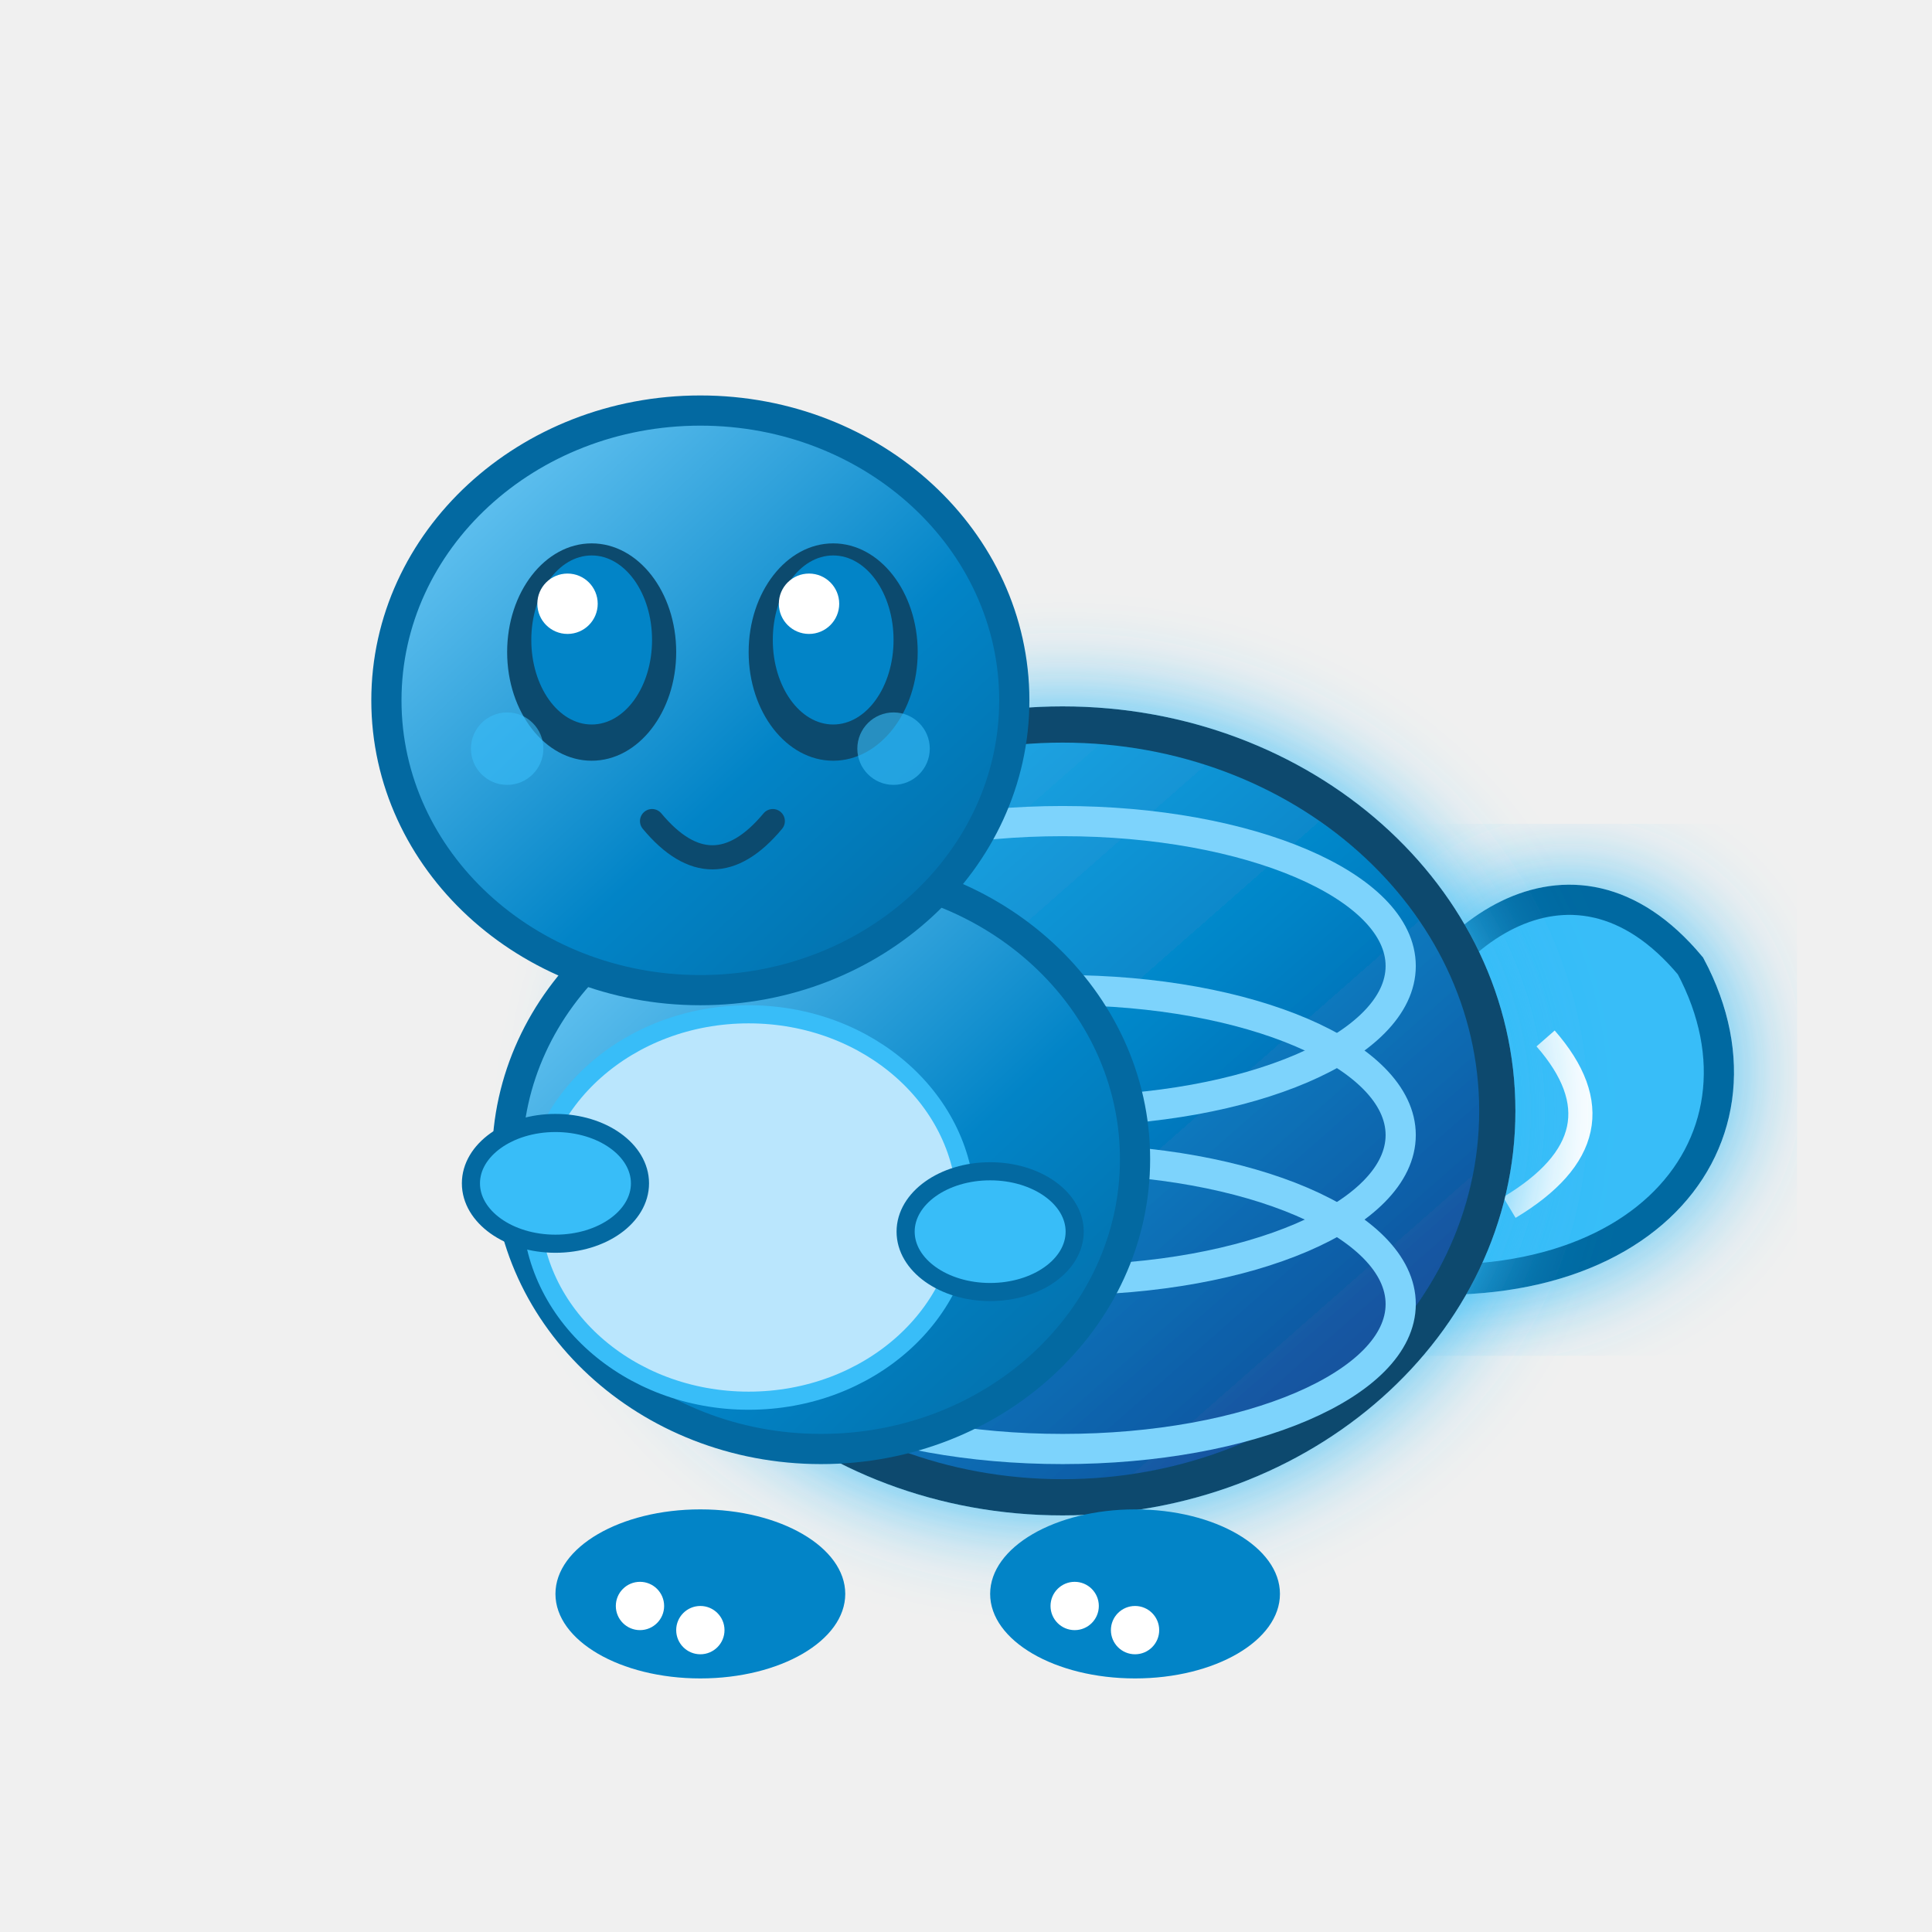
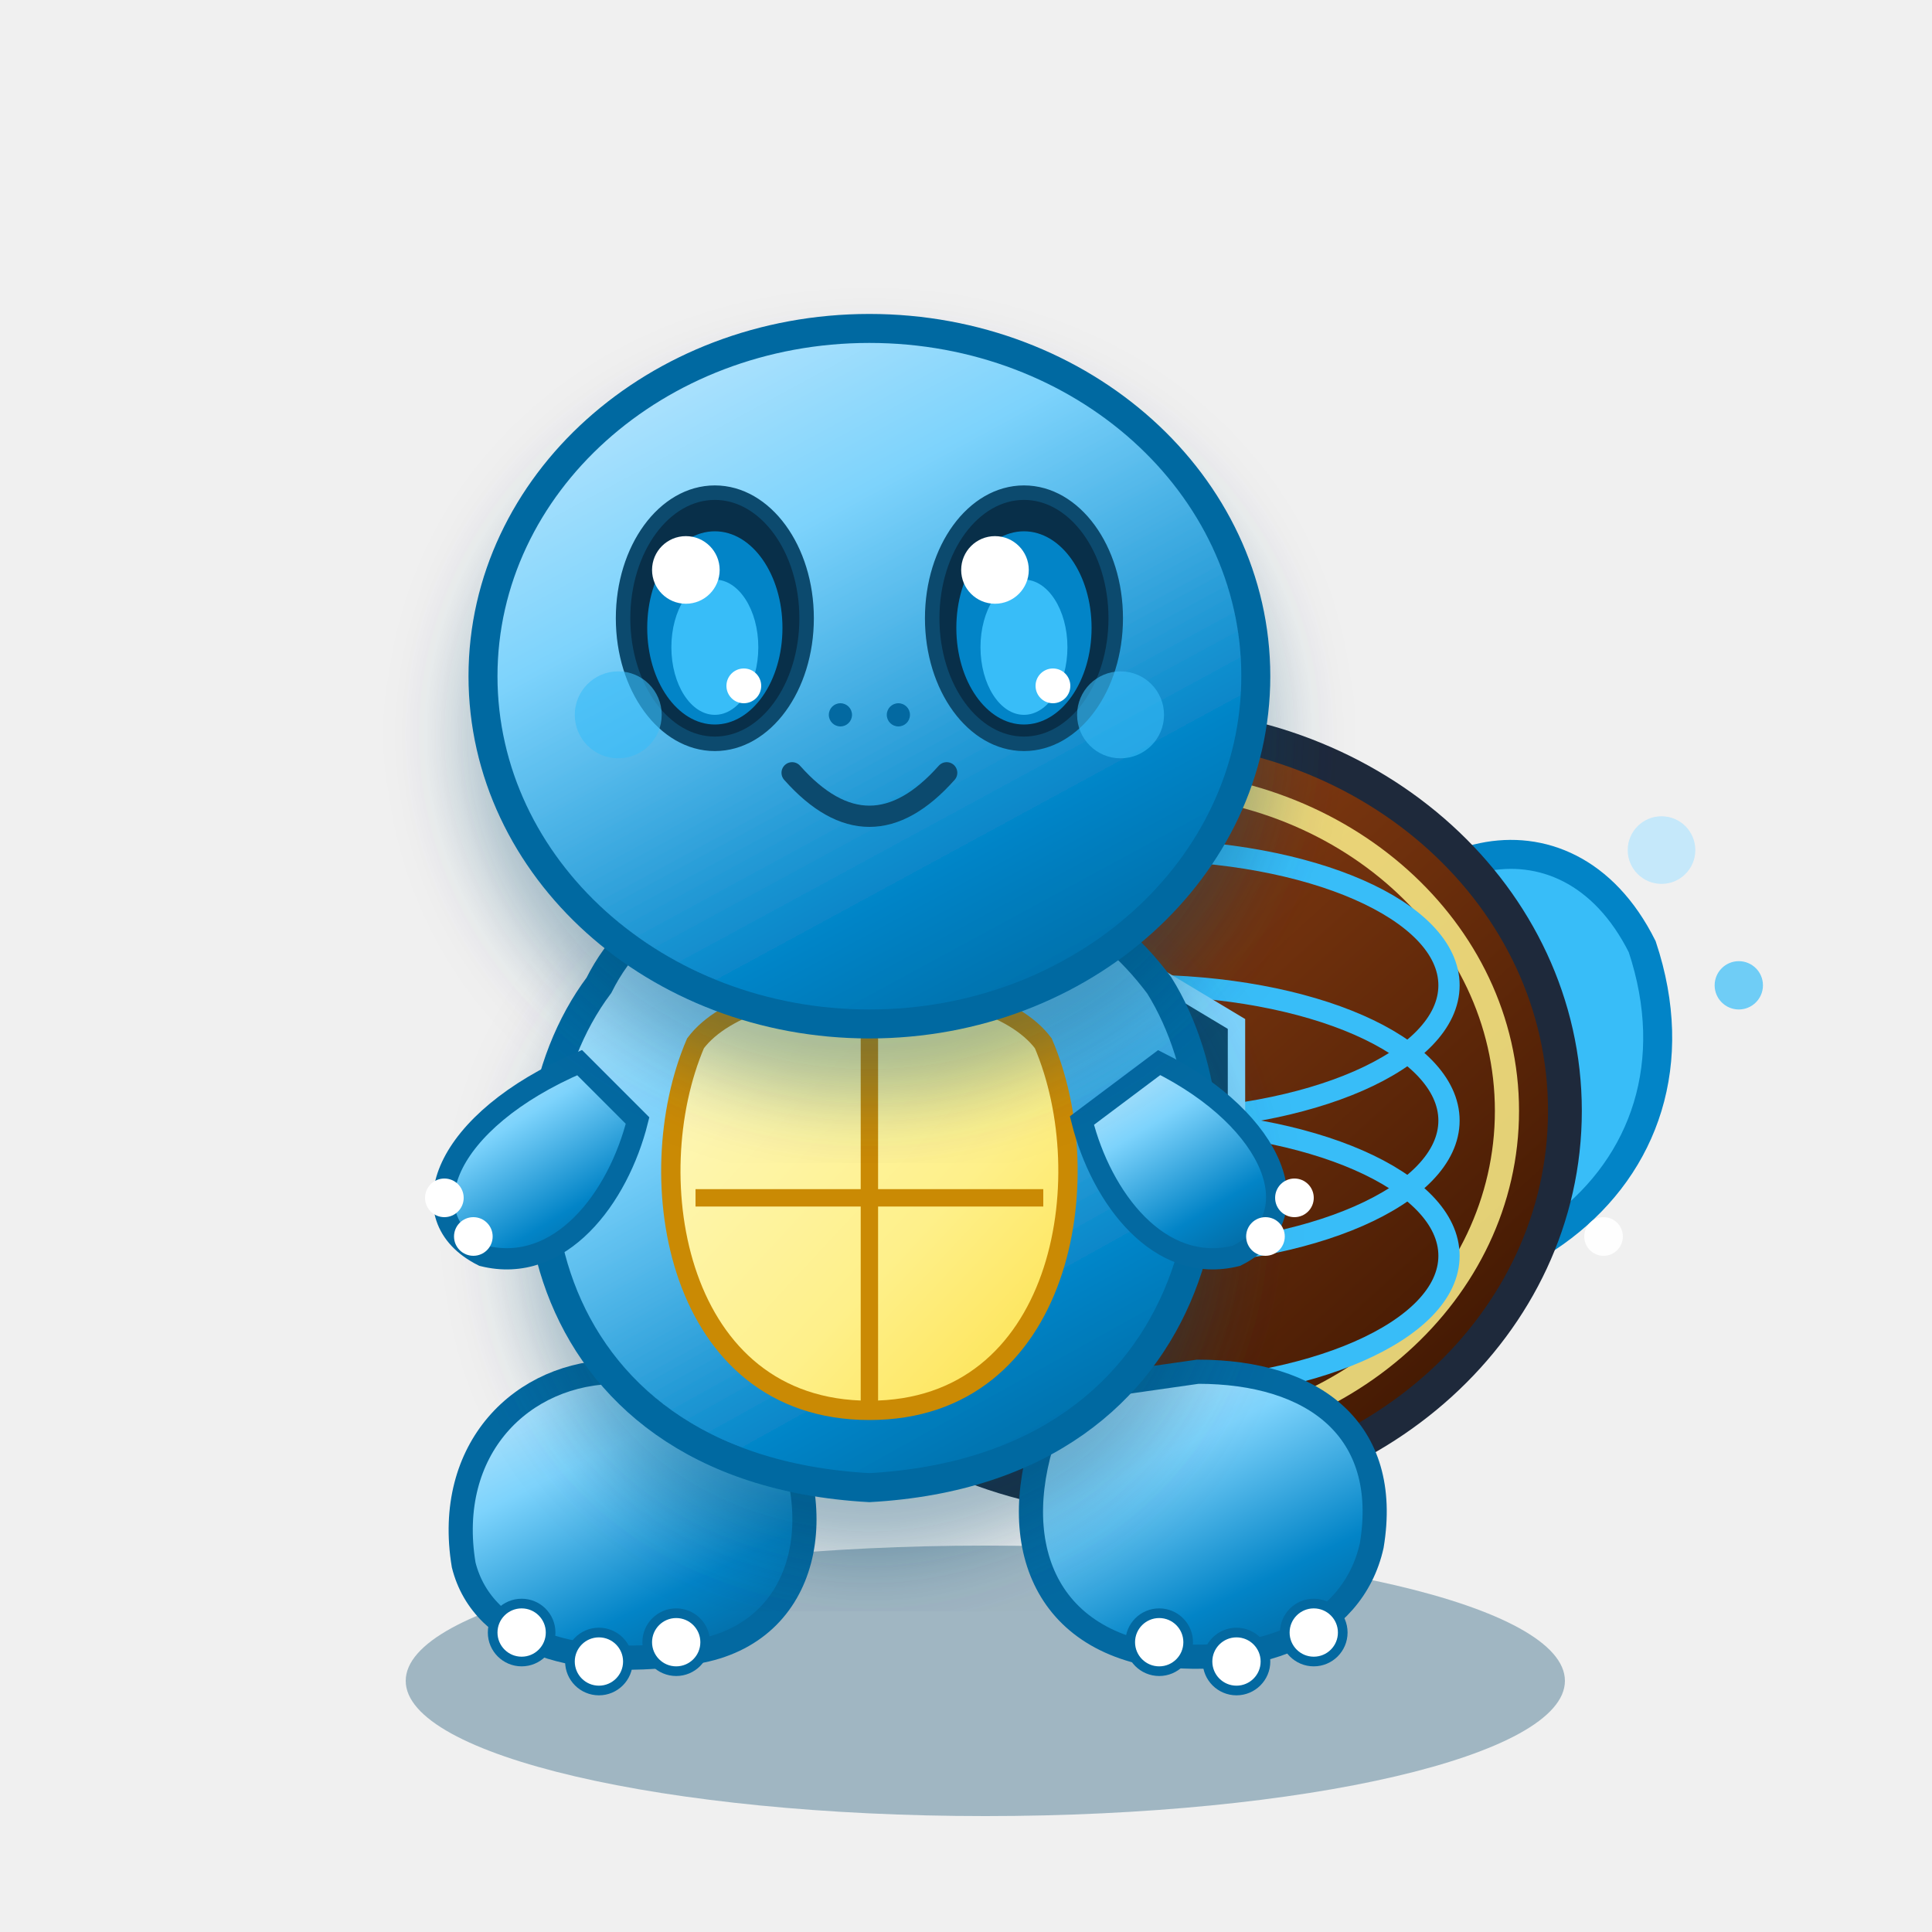
- <svg xmlns="http://www.w3.org/2000/svg" viewBox="0 0 160 160" width="160" height="160">
+ <svg xmlns="http://www.w3.org/2000/svg" viewBox="0 0 200 200" width="200" height="200">
  <defs>
-     <filter id="aqua-glow" x="-20%" y="-20%" width="140%" height="140%">
-       <feDropShadow dx="0" dy="0" stdDeviation="4" flood-color="#38bdf8" />
+     <filter id="aqua-glow-filter" x="-20%" y="-20%" width="140%" height="140%">
+       <feDropShadow dx="0" dy="6" stdDeviation="4" flood-color="#0c4a6e" flood-opacity="0.35" />
    </filter>
-     <linearGradient id="aqua-body" x1="0%" y1="0%" x2="100%" y2="100%">
-       <stop offset="0%" stop-color="#7dd3fc" />
-       <stop offset="60%" stop-color="#0284c7" />
+     <linearGradient id="ab-body-grad" x1="20%" y1="0%" x2="80%" y2="100%">
+       <stop offset="0%" stop-color="#bae6fd" />
+       <stop offset="30%" stop-color="#7dd3fc" />
+       <stop offset="75%" stop-color="#0284c7" />
      <stop offset="100%" stop-color="#0369a1" />
    </linearGradient>
-     <linearGradient id="db-shell" x1="0%" y1="0%" x2="100%" y2="100%">
+     <linearGradient id="ab-shell-grad" x1="0%" y1="0%" x2="100%" y2="100%">
+       <stop offset="0%" stop-color="#b45309" />
+       <stop offset="40%" stop-color="#78350f" />
+       <stop offset="85%" stop-color="#451a03" />
+       <stop offset="100%" stop-color="#1e293b" />
+     </linearGradient>
+     <linearGradient id="ab-belly-grad" x1="0%" y1="0%" x2="100%" y2="100%">
+       <stop offset="0%" stop-color="#fef9c3" />
+       <stop offset="60%" stop-color="#fef08a" />
+       <stop offset="100%" stop-color="#fde047" />
+     </linearGradient>
+     <linearGradient id="db-rim-grad" x1="0%" y1="0%" x2="0%" y2="100%">
      <stop offset="0%" stop-color="#38bdf8" />
-       <stop offset="50%" stop-color="#0284c7" />
-       <stop offset="100%" stop-color="#1e3a8a" />
+       <stop offset="100%" stop-color="#0284c7" />
    </linearGradient>
  </defs>
-   <path d="M110 105 C135 110 148 95 140 80 C130 68 118 78 115 88 Z" fill="#38bdf8" stroke="#0369a1" stroke-width="2.5" filter="url(#aqua-glow)" />
-   <path d="M128 86 Q135 94 125 100" stroke="#ffffff" stroke-width="2" fill="none" />
-   <ellipse cx="88" cy="92" rx="36" ry="32" fill="url(#db-shell)" stroke="#0c4a6e" stroke-width="3" filter="url(#aqua-glow)" />
-   <ellipse cx="88" cy="80" rx="28" ry="12" fill="none" stroke="#7dd3fc" stroke-width="2.5" />
-   <ellipse cx="88" cy="94" rx="28" ry="12" fill="none" stroke="#7dd3fc" stroke-width="2.5" />
-   <ellipse cx="88" cy="108" rx="28" ry="12" fill="none" stroke="#7dd3fc" stroke-width="2.5" />
-   <ellipse cx="58" cy="132" rx="12" ry="7" fill="#0284c7" />
-   <ellipse cx="94" cy="132" rx="12" ry="7" fill="#0284c7" />
-   <circle cx="53" cy="133" r="2" fill="#fff" />
-   <circle cx="58" cy="135" r="2" fill="#fff" />
-   <circle cx="89" cy="133" r="2" fill="#fff" />
-   <circle cx="94" cy="135" r="2" fill="#fff" />
-   <ellipse cx="68" cy="96" rx="26" ry="24" fill="url(#aqua-body)" stroke="#0369a1" stroke-width="2.5" />
-   <ellipse cx="62" cy="100" rx="18" ry="16" fill="#bae6fd" stroke="#38bdf8" stroke-width="1.5" />
-   <ellipse cx="46" cy="98" rx="7" ry="5" fill="#38bdf8" stroke="#0369a1" stroke-width="1.5" />
-   <ellipse cx="82" cy="102" rx="7" ry="5" fill="#38bdf8" stroke="#0369a1" stroke-width="1.5" />
-   <ellipse cx="58" cy="58" rx="26" ry="24" fill="url(#aqua-body)" stroke="#0369a1" stroke-width="2.5" />
-   <ellipse cx="49" cy="54" rx="7" ry="9" fill="#0c4a6e" />
-   <ellipse cx="69" cy="54" rx="7" ry="9" fill="#0c4a6e" />
-   <ellipse cx="49" cy="53" rx="5" ry="7" fill="#0284c7" />
-   <ellipse cx="69" cy="53" rx="5" ry="7" fill="#0284c7" />
-   <circle cx="47" cy="50" r="2.5" fill="#ffffff" />
-   <circle cx="67" cy="50" r="2.5" fill="#ffffff" />
-   <path d="M54 68 Q59 74 64 68" stroke="#0c4a6e" stroke-width="2" stroke-linecap="round" fill="none" />
-   <circle cx="42" cy="62" r="3" fill="#38bdf8" opacity="0.6" />
-   <circle cx="74" cy="62" r="3" fill="#38bdf8" opacity="0.6" />
+   <ellipse cx="102" cy="174" rx="60" ry="14" fill="rgba(12, 74, 110, 0.35)" />
+   <g>
+     <path d="M125 132 C155 140 178 122 170 98 C162 82 144 88 140 102 C138 112 146 120 154 116 C158 114 160 108 156 104" fill="#38bdf8" stroke="#0284c7" stroke-width="3" stroke-linecap="round" />
+     <path d="M140 104 Q148 116 158 112" stroke="#ffffff" stroke-width="2" fill="none" stroke-linecap="round" />
+     <circle cx="172" cy="88" r="3.5" fill="#bae6fd" opacity="0.8" />
+     <circle cx="180" cy="102" r="2.5" fill="#38bdf8" opacity="0.7" />
+     <circle cx="166" cy="128" r="2" fill="#ffffff" opacity="0.9" />
+   </g>
+   <ellipse cx="118" cy="115" rx="44" ry="40" fill="url(#ab-shell-grad)" stroke="#1e293b" stroke-width="3.5" />
+   <ellipse cx="118" cy="115" rx="38" ry="34" fill="none" stroke="#fef08a" stroke-width="2.5" opacity="0.85" />
+   <ellipse cx="118" cy="102" rx="32" ry="14" fill="none" stroke="#38bdf8" stroke-width="2.2" />
+   <ellipse cx="118" cy="116" rx="32" ry="14" fill="none" stroke="#38bdf8" stroke-width="2.2" />
+   <ellipse cx="118" cy="130" rx="32" ry="14" fill="none" stroke="#38bdf8" stroke-width="2.2" />
+   <polygon points="118,100 128,106 128,118 118,124 108,118 108,106" fill="#0c4a6e" stroke="#7dd3fc" stroke-width="1.8" />
+   <path d="M64 142 C54 142 46 150 48 162 C50 170 60 173 72 171 C84 169 86 156 80 146 Z" fill="url(#ab-body-grad)" stroke="#0369a1" stroke-width="2.5" />
+   <circle cx="54" cy="169" r="3" fill="#ffffff" stroke="#0369a1" stroke-width="1" />
+   <circle cx="62" cy="172" r="3" fill="#ffffff" stroke="#0369a1" stroke-width="1" />
+   <circle cx="70" cy="170" r="3" fill="#ffffff" stroke="#0369a1" stroke-width="1" />
+   <path d="M110 144 C104 156 106 168 118 171 C130 173 140 169 142 160 C144 148 136 142 124 142 Z" fill="url(#ab-body-grad)" stroke="#0369a1" stroke-width="2.5" />
+   <circle cx="120" cy="170" r="3" fill="#ffffff" stroke="#0369a1" stroke-width="1" />
+   <circle cx="128" cy="172" r="3" fill="#ffffff" stroke="#0369a1" stroke-width="1" />
+   <circle cx="136" cy="169" r="3" fill="#ffffff" stroke="#0369a1" stroke-width="1" />
+   <path d="M62 102 C50 118 54 152 90 154 C126 152 130 118 120 102 C114 94 106 90 90 90 C74 90 66 94 62 102 Z" fill="url(#ab-body-grad)" stroke="#0369a1" stroke-width="3" filter="url(#aqua-glow-filter)" />
+   <path d="M72 108 C66 122 70 146 90 146 C110 146 114 122 108 108 C102 100 78 100 72 108 Z" fill="url(#ab-belly-grad)" stroke="#ca8a04" stroke-width="2" />
+   <line x1="72" y1="124" x2="108" y2="124" stroke="#ca8a04" stroke-width="1.8" />
+   <line x1="90" y1="102" x2="90" y2="146" stroke="#ca8a04" stroke-width="1.8" />
+   <path d="M60 110 C46 116 42 126 50 130 C58 132 64 124 66 116 Z" fill="url(#ab-body-grad)" stroke="#0369a1" stroke-width="2.2" />
+   <circle cx="46" cy="124" r="2" fill="#ffffff" />
+   <circle cx="49" cy="128" r="2" fill="#ffffff" />
+   <path d="M120 110 C132 116 136 126 128 130 C120 132 114 124 112 116 Z" fill="url(#ab-body-grad)" stroke="#0369a1" stroke-width="2.2" />
+   <circle cx="134" cy="124" r="2" fill="#ffffff" />
+   <circle cx="131" cy="128" r="2" fill="#ffffff" />
+   <ellipse cx="90" cy="70" rx="40" ry="36" fill="url(#ab-body-grad)" stroke="#0369a1" stroke-width="3" filter="url(#aqua-glow-filter)" />
+   <ellipse cx="74" cy="64" rx="9.5" ry="13" fill="#082f49" stroke="#0c4a6e" stroke-width="1.5" />
+   <ellipse cx="74" cy="65" rx="7" ry="10" fill="#0284c7" />
+   <ellipse cx="74" cy="67" rx="4.5" ry="7" fill="#38bdf8" />
+   <circle cx="71" cy="59" r="3.5" fill="#ffffff" />
+   <circle cx="77" cy="71" r="1.8" fill="#ffffff" />
+   <ellipse cx="106" cy="64" rx="9.5" ry="13" fill="#082f49" stroke="#0c4a6e" stroke-width="1.5" />
+   <ellipse cx="106" cy="65" rx="7" ry="10" fill="#0284c7" />
+   <ellipse cx="106" cy="67" rx="4.5" ry="7" fill="#38bdf8" />
+   <circle cx="103" cy="59" r="3.5" fill="#ffffff" />
+   <circle cx="109" cy="71" r="1.8" fill="#ffffff" />
+   <circle cx="87" cy="74" r="1.2" fill="#0369a1" />
+   <circle cx="93" cy="74" r="1.2" fill="#0369a1" />
+   <path d="M82 80 Q90 89 98 80" stroke="#0c4a6e" stroke-width="2.2" stroke-linecap="round" fill="none" />
+   <circle cx="64" cy="74" r="4.5" fill="#38bdf8" opacity="0.6" />
+   <circle cx="116" cy="74" r="4.5" fill="#38bdf8" opacity="0.6" />
</svg>
